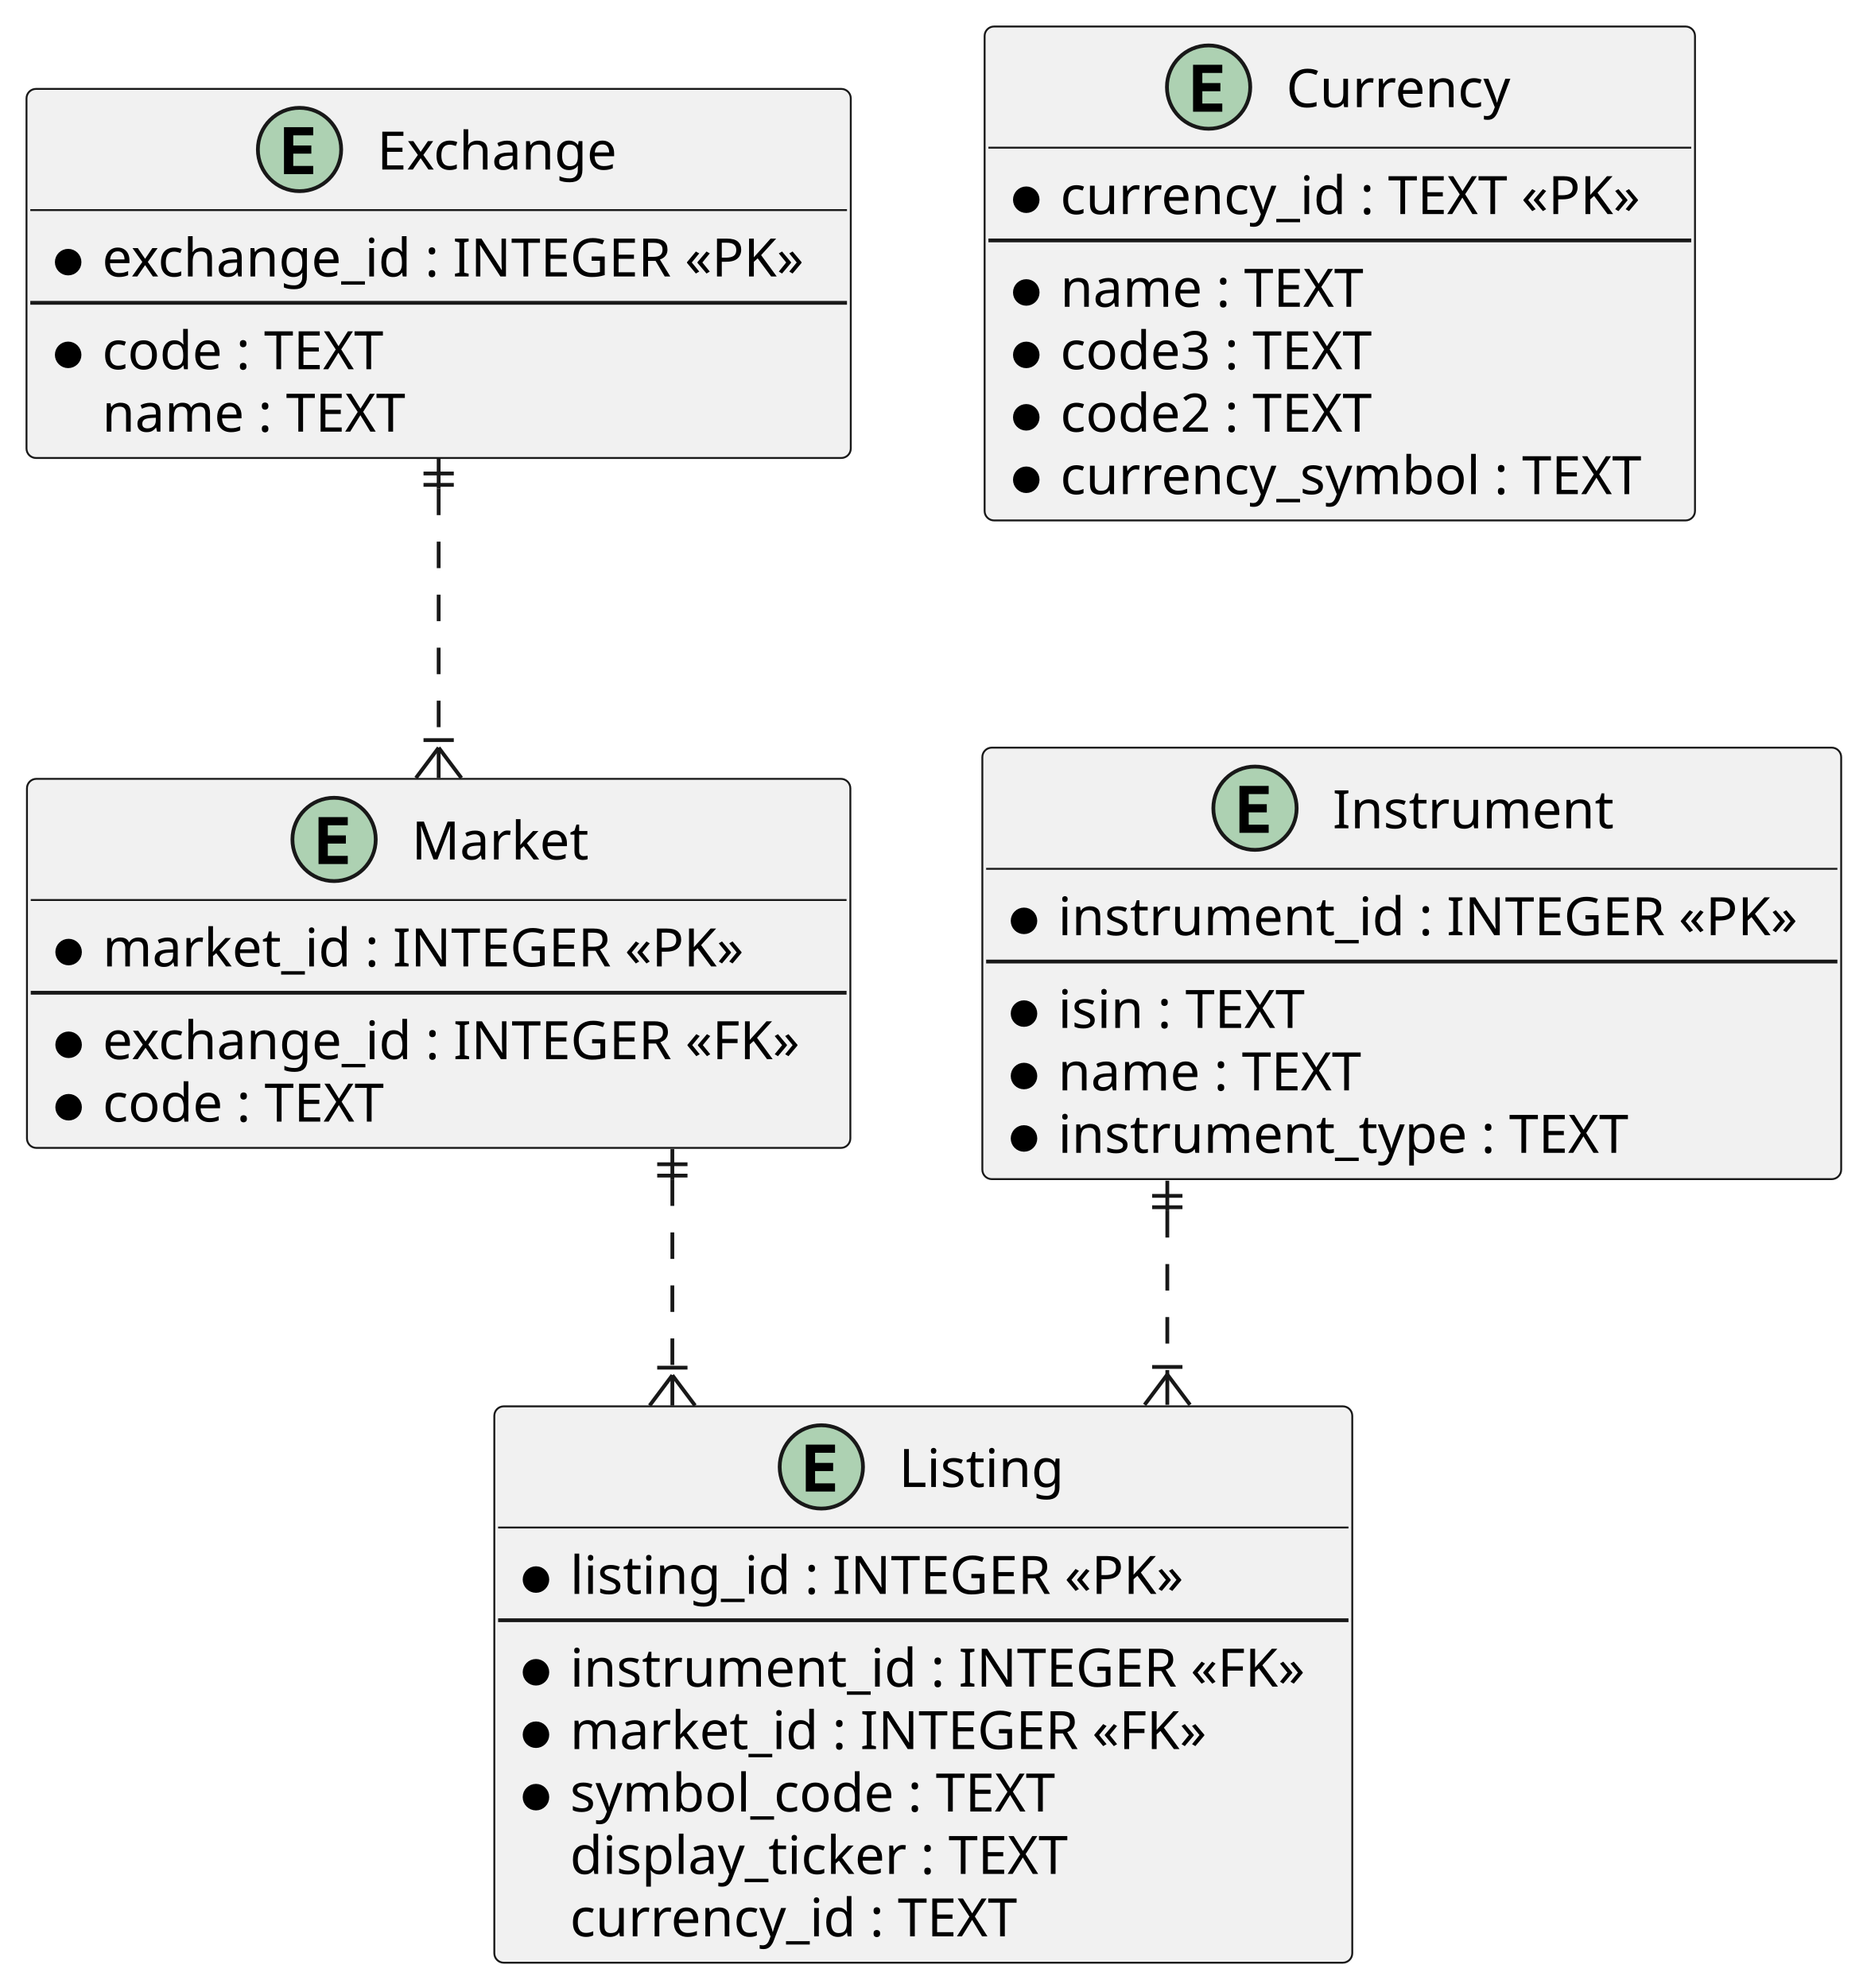
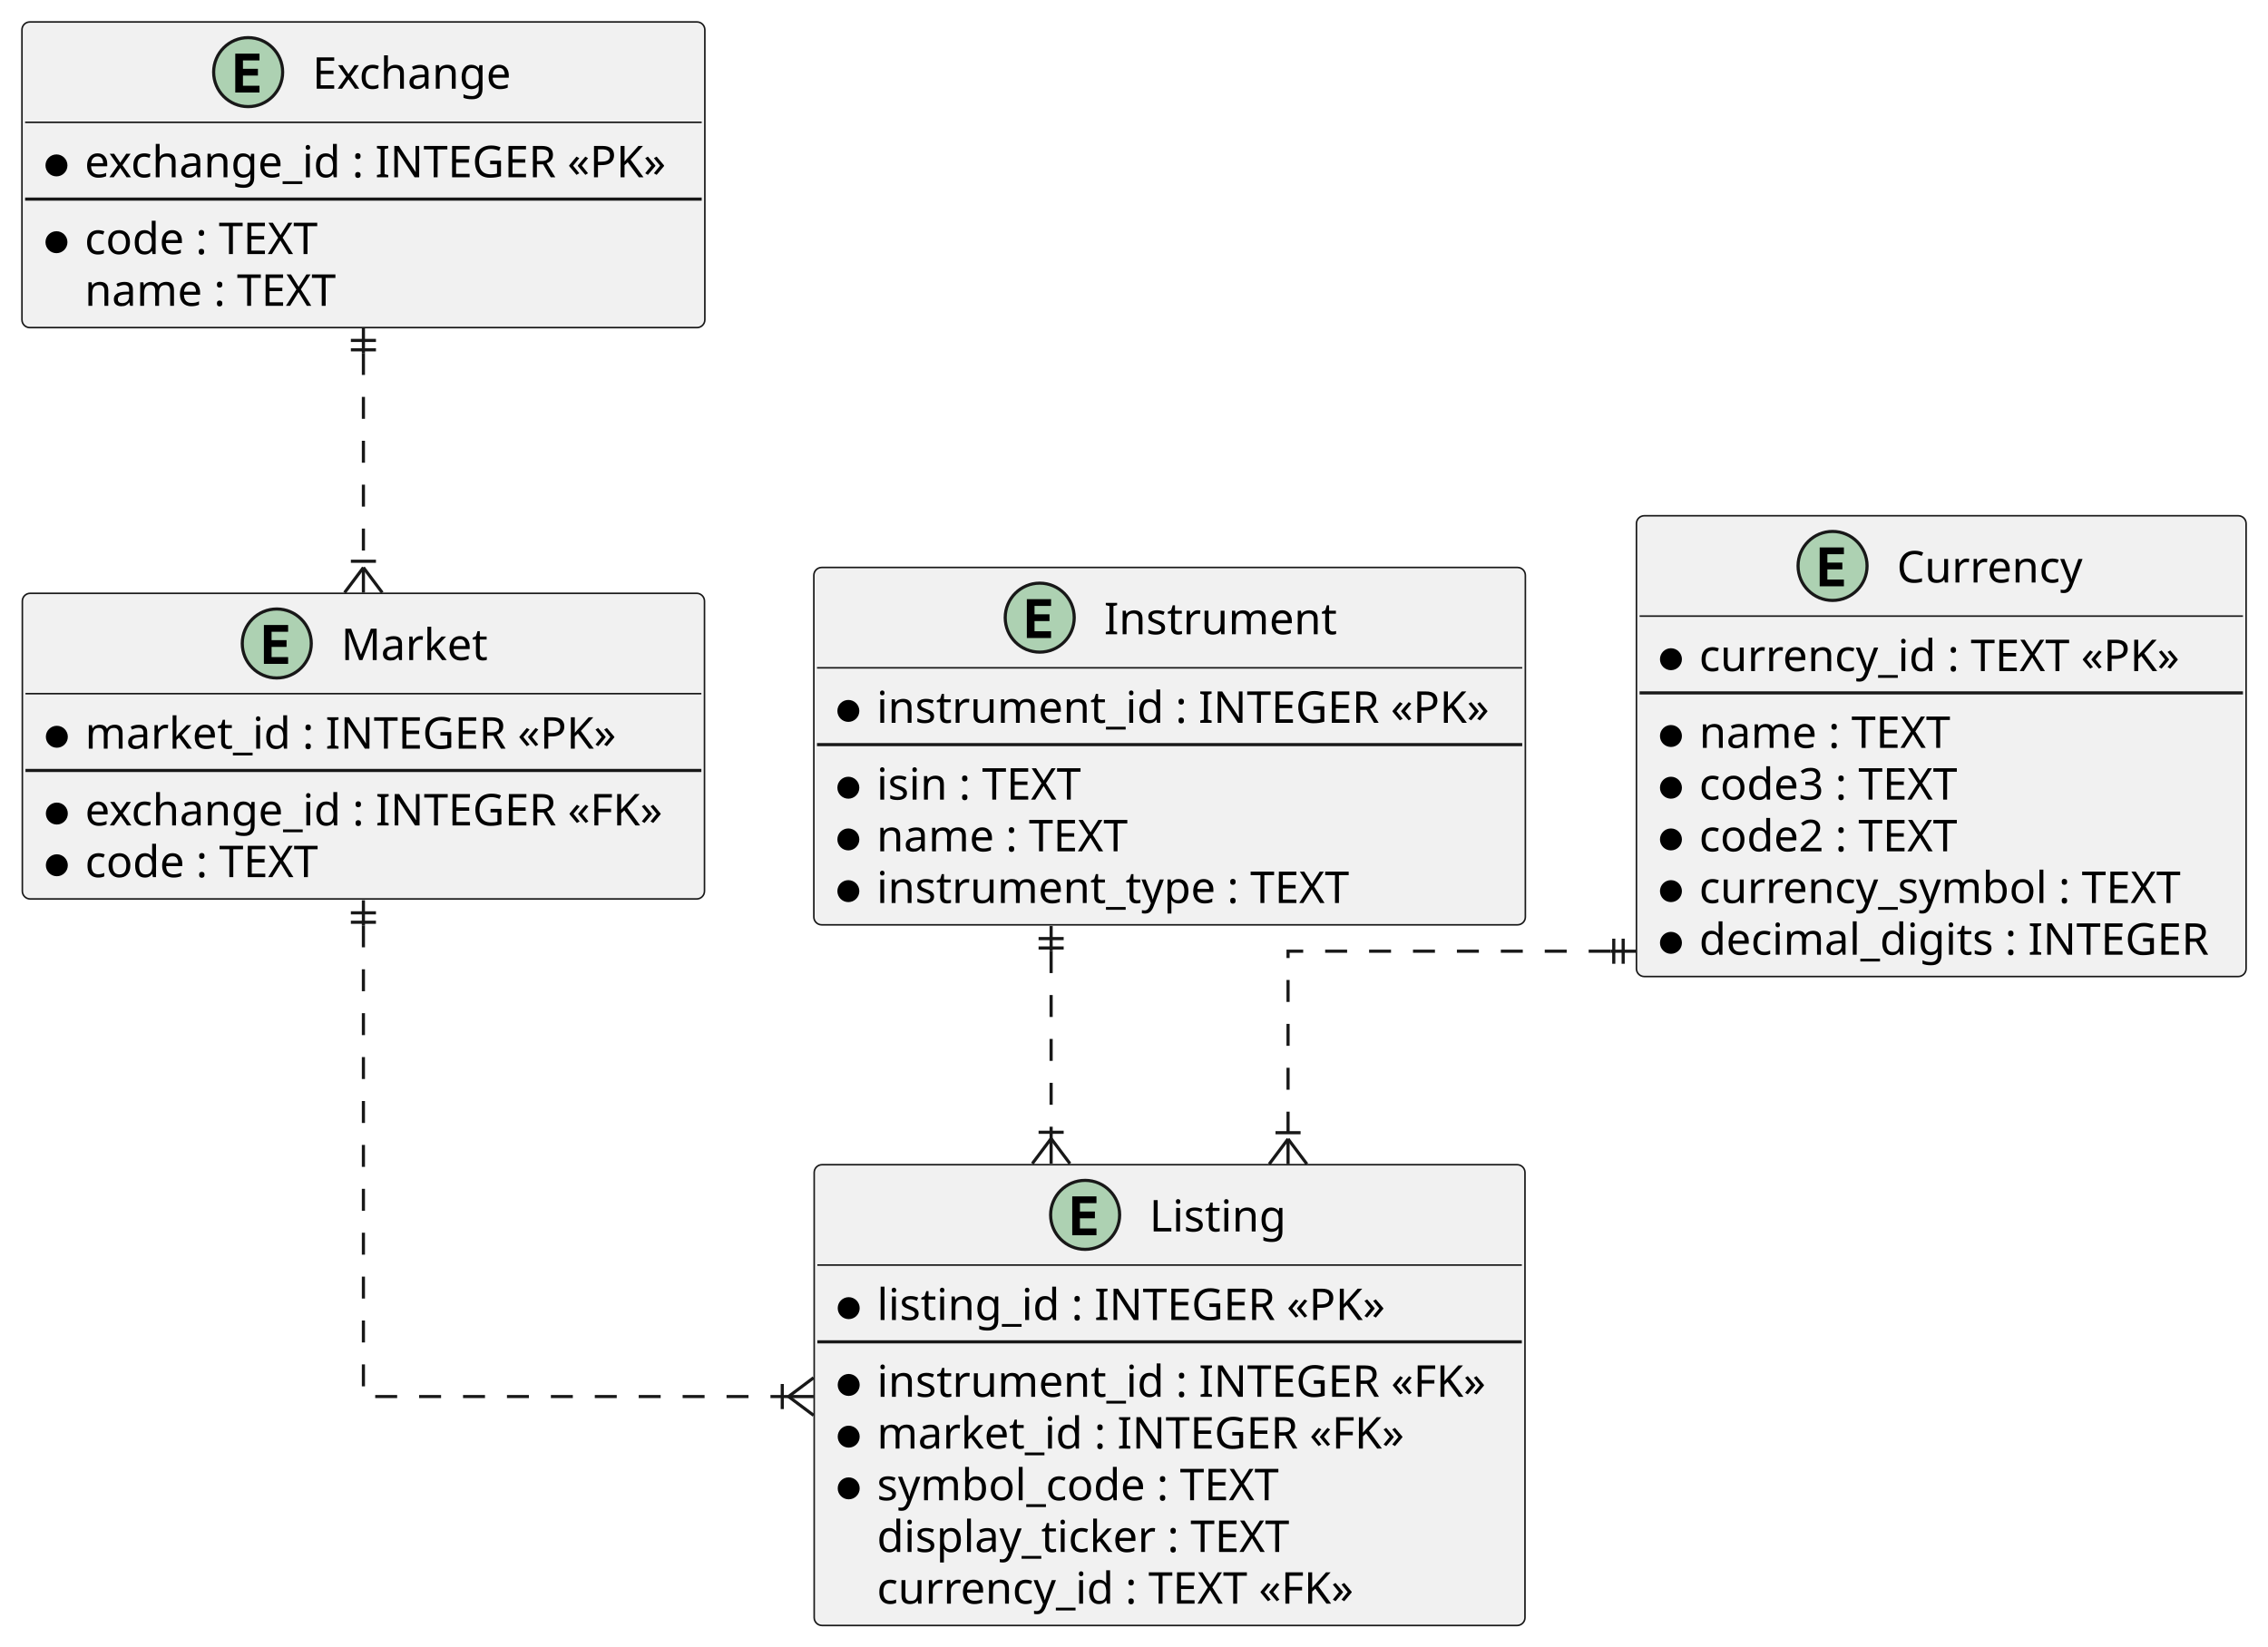
- <svg xmlns="http://www.w3.org/2000/svg" contentStyleType="text/css" data-diagram-type="CLASS" height="525px" preserveAspectRatio="none" style="width:493px;height:525px;background:#FFFFFF;" version="1.1" viewBox="0 0 493 525" width="493px" zoomAndPan="magnify">
+ <svg xmlns="http://www.w3.org/2000/svg" contentStyleType="text/css" data-diagram-type="CLASS" height="525px" preserveAspectRatio="none" style="width:723px;height:525px;background:#FFFFFF;" version="1.1" viewBox="0 0 723 525" width="723px" zoomAndPan="magnify">
  <defs />
  <g>
    <g class="entity" data-qualified-name="exchange" data-source-line="3" id="ent0002">
-       <rect fill="#F1F1F1" height="97.465" rx="2.5" ry="2.5" style="stroke:#181818;stroke-width:0.5;" width="217.693" x="7" y="23.48" />
-       <ellipse cx="79.106" cy="39.48" fill="#ADD1B2" rx="11" ry="11" style="stroke:#181818;stroke-width:1;" />
-       <path d="M82.72,45.98 L75,45.98 L75,33.587 L82.72,33.587 L82.72,35.745 L77.449,35.745 L77.449,38.418 L82.222,38.418 L82.222,40.576 L77.449,40.576 L77.449,43.822 L82.72,43.822 Z " fill="#000000" />
-       <text fill="#000000" font-family="sans-serif" font-size="14" lengthAdjust="spacing" textLength="64.982" x="99.606" y="44.771">Exchange</text>
-       <line style="stroke:#181818;stroke-width:0.5;" x1="8" x2="223.693" y1="55.48" y2="55.48" />
+       <rect fill="#F1F1F1" height="97.465" rx="2.5" ry="2.5" style="stroke:#181818;stroke-width:0.5;" width="217.693" x="7" y="7" />
+       <ellipse cx="79.106" cy="23" fill="#ADD1B2" rx="11" ry="11" style="stroke:#181818;stroke-width:1;" />
+       <path d="M82.72,29.5 L75,29.5 L75,17.107 L82.72,17.107 L82.72,19.265 L77.449,19.265 L77.449,21.938 L82.222,21.938 L82.222,24.096 L77.449,24.096 L77.449,27.342 L82.72,27.342 Z " fill="#000000" />
+       <text fill="#000000" font-family="sans-serif" font-size="14" lengthAdjust="spacing" textLength="64.982" x="99.606" y="28.291">Exchange</text>
+       <line style="stroke:#181818;stroke-width:0.5;" x1="8" x2="223.693" y1="39" y2="39" />
      <g data-visibility-modifier="IE_MANDATORY">
-         <ellipse cx="18" cy="69.224" fill="#000000" rx="3" ry="3" style="stroke:#000000;stroke-width:1;" />
+         <ellipse cx="18" cy="52.744" fill="#000000" rx="3" ry="3" style="stroke:#000000;stroke-width:1;" />
      </g>
-       <text fill="#000000" font-family="sans-serif" font-size="14" lengthAdjust="spacing" textLength="191.693" x="27" y="73.015">exchange_id : INTEGER «PK»</text>
-       <line style="stroke:#181818;stroke-width:1;" x1="8" x2="223.693" y1="79.968" y2="79.968" />
+       <text fill="#000000" font-family="sans-serif" font-size="14" lengthAdjust="spacing" textLength="191.693" x="27" y="56.535">exchange_id : INTEGER «PK»</text>
+       <line style="stroke:#181818;stroke-width:1;" x1="8" x2="223.693" y1="63.488" y2="63.488" />
      <g data-visibility-modifier="IE_MANDATORY">
-         <ellipse cx="18" cy="93.712" fill="#000000" rx="3" ry="3" style="stroke:#000000;stroke-width:1;" />
+         <ellipse cx="18" cy="77.232" fill="#000000" rx="3" ry="3" style="stroke:#000000;stroke-width:1;" />
      </g>
-       <text fill="#000000" font-family="sans-serif" font-size="14" lengthAdjust="spacing" textLength="79.728" x="27" y="97.503">code : TEXT</text>
-       <text fill="#000000" font-family="sans-serif" font-size="14" lengthAdjust="spacing" textLength="84.636" x="27" y="113.992">name : TEXT</text>
+       <text fill="#000000" font-family="sans-serif" font-size="14" lengthAdjust="spacing" textLength="79.728" x="27" y="81.023">code : TEXT</text>
+       <text fill="#000000" font-family="sans-serif" font-size="14" lengthAdjust="spacing" textLength="84.636" x="27" y="97.512">name : TEXT</text>
    </g>
    <g class="entity" data-qualified-name="market" data-source-line="10" id="ent0003">
-       <rect fill="#F1F1F1" height="97.465" rx="2.5" ry="2.5" style="stroke:#181818;stroke-width:0.5;" width="217.461" x="7.12" y="205.68" />
-       <ellipse cx="88.232" cy="221.68" fill="#ADD1B2" rx="11" ry="11" style="stroke:#181818;stroke-width:1;" />
-       <path d="M91.846,228.18 L84.126,228.18 L84.126,215.787 L91.846,215.787 L91.846,217.945 L86.575,217.945 L86.575,220.618 L91.348,220.618 L91.348,222.776 L86.575,222.776 L86.575,226.022 L91.846,226.022 Z " fill="#000000" />
-       <text fill="#000000" font-family="sans-serif" font-size="14" lengthAdjust="spacing" textLength="46.737" x="108.732" y="226.971">Market</text>
-       <line style="stroke:#181818;stroke-width:0.5;" x1="8.12" x2="223.581" y1="237.68" y2="237.68" />
+       <rect fill="#F1F1F1" height="97.465" rx="2.5" ry="2.5" style="stroke:#181818;stroke-width:0.5;" width="217.461" x="7.12" y="189.19" />
+       <ellipse cx="88.232" cy="205.19" fill="#ADD1B2" rx="11" ry="11" style="stroke:#181818;stroke-width:1;" />
+       <path d="M91.846,211.69 L84.126,211.69 L84.126,199.297 L91.846,199.297 L91.846,201.455 L86.575,201.455 L86.575,204.128 L91.348,204.128 L91.348,206.286 L86.575,206.286 L86.575,209.532 L91.846,209.532 Z " fill="#000000" />
+       <text fill="#000000" font-family="sans-serif" font-size="14" lengthAdjust="spacing" textLength="46.737" x="108.732" y="210.481">Market</text>
+       <line style="stroke:#181818;stroke-width:0.5;" x1="8.12" x2="223.581" y1="221.19" y2="221.19" />
      <g data-visibility-modifier="IE_MANDATORY">
-         <ellipse cx="18.12" cy="251.424" fill="#000000" rx="3" ry="3" style="stroke:#000000;stroke-width:1;" />
+         <ellipse cx="18.12" cy="234.934" fill="#000000" rx="3" ry="3" style="stroke:#000000;stroke-width:1;" />
      </g>
-       <text fill="#000000" font-family="sans-serif" font-size="14" lengthAdjust="spacing" textLength="174.248" x="27.12" y="255.215">market_id : INTEGER «PK»</text>
-       <line style="stroke:#181818;stroke-width:1;" x1="8.12" x2="223.581" y1="262.168" y2="262.168" />
+       <text fill="#000000" font-family="sans-serif" font-size="14" lengthAdjust="spacing" textLength="174.248" x="27.12" y="238.725">market_id : INTEGER «PK»</text>
+       <line style="stroke:#181818;stroke-width:1;" x1="8.12" x2="223.581" y1="245.678" y2="245.678" />
      <g data-visibility-modifier="IE_MANDATORY">
-         <ellipse cx="18.12" cy="275.912" fill="#000000" rx="3" ry="3" style="stroke:#000000;stroke-width:1;" />
+         <ellipse cx="18.12" cy="259.422" fill="#000000" rx="3" ry="3" style="stroke:#000000;stroke-width:1;" />
      </g>
-       <text fill="#000000" font-family="sans-serif" font-size="14" lengthAdjust="spacing" textLength="191.461" x="27.12" y="279.703">exchange_id : INTEGER «FK»</text>
+       <text fill="#000000" font-family="sans-serif" font-size="14" lengthAdjust="spacing" textLength="191.461" x="27.12" y="263.213">exchange_id : INTEGER «FK»</text>
      <g data-visibility-modifier="IE_MANDATORY">
-         <ellipse cx="18.12" cy="292.401" fill="#000000" rx="3" ry="3" style="stroke:#000000;stroke-width:1;" />
+         <ellipse cx="18.12" cy="275.911" fill="#000000" rx="3" ry="3" style="stroke:#000000;stroke-width:1;" />
      </g>
-       <text fill="#000000" font-family="sans-serif" font-size="14" lengthAdjust="spacing" textLength="79.728" x="27.12" y="296.192">code : TEXT</text>
+       <text fill="#000000" font-family="sans-serif" font-size="14" lengthAdjust="spacing" textLength="79.728" x="27.12" y="279.702">code : TEXT</text>
    </g>
    <g class="entity" data-qualified-name="instrument" data-source-line="17" id="ent0004">
-       <rect fill="#F1F1F1" height="113.953" rx="2.5" ry="2.5" style="stroke:#181818;stroke-width:0.5;" width="226.819" x="259.44" y="197.44" />
-       <ellipse cx="331.446" cy="213.44" fill="#ADD1B2" rx="11" ry="11" style="stroke:#181818;stroke-width:1;" />
-       <path d="M335.061,219.94 L327.341,219.94 L327.341,207.547 L335.061,207.547 L335.061,209.705 L329.79,209.705 L329.79,212.378 L334.563,212.378 L334.563,214.536 L329.79,214.536 L329.79,217.782 L335.061,217.782 Z " fill="#000000" />
-       <text fill="#000000" font-family="sans-serif" font-size="14" lengthAdjust="spacing" textLength="74.307" x="351.946" y="218.731">Instrument</text>
-       <line style="stroke:#181818;stroke-width:0.5;" x1="260.44" x2="485.259" y1="229.44" y2="229.44" />
+       <rect fill="#F1F1F1" height="113.953" rx="2.5" ry="2.5" style="stroke:#181818;stroke-width:0.5;" width="226.819" x="259.44" y="180.95" />
+       <ellipse cx="331.446" cy="196.95" fill="#ADD1B2" rx="11" ry="11" style="stroke:#181818;stroke-width:1;" />
+       <path d="M335.061,203.45 L327.341,203.45 L327.341,191.057 L335.061,191.057 L335.061,193.215 L329.79,193.215 L329.79,195.888 L334.563,195.888 L334.563,198.046 L329.79,198.046 L329.79,201.292 L335.061,201.292 Z " fill="#000000" />
+       <text fill="#000000" font-family="sans-serif" font-size="14" lengthAdjust="spacing" textLength="74.307" x="351.946" y="202.241">Instrument</text>
+       <line style="stroke:#181818;stroke-width:0.5;" x1="260.44" x2="485.259" y1="212.95" y2="212.95" />
      <g data-visibility-modifier="IE_MANDATORY">
-         <ellipse cx="270.44" cy="243.184" fill="#000000" rx="3" ry="3" style="stroke:#000000;stroke-width:1;" />
+         <ellipse cx="270.44" cy="226.694" fill="#000000" rx="3" ry="3" style="stroke:#000000;stroke-width:1;" />
      </g>
-       <text fill="#000000" font-family="sans-serif" font-size="14" lengthAdjust="spacing" textLength="200.819" x="279.44" y="246.975">instrument_id : INTEGER «PK»</text>
-       <line style="stroke:#181818;stroke-width:1;" x1="260.44" x2="485.259" y1="253.928" y2="253.928" />
+       <text fill="#000000" font-family="sans-serif" font-size="14" lengthAdjust="spacing" textLength="200.819" x="279.44" y="230.485">instrument_id : INTEGER «PK»</text>
+       <line style="stroke:#181818;stroke-width:1;" x1="260.44" x2="485.259" y1="237.438" y2="237.438" />
      <g data-visibility-modifier="IE_MANDATORY">
-         <ellipse cx="270.44" cy="267.672" fill="#000000" rx="3" ry="3" style="stroke:#000000;stroke-width:1;" />
+         <ellipse cx="270.44" cy="251.182" fill="#000000" rx="3" ry="3" style="stroke:#000000;stroke-width:1;" />
      </g>
-       <text fill="#000000" font-family="sans-serif" font-size="14" lengthAdjust="spacing" textLength="71.265" x="279.44" y="271.463">isin : TEXT</text>
+       <text fill="#000000" font-family="sans-serif" font-size="14" lengthAdjust="spacing" textLength="71.265" x="279.44" y="254.973">isin : TEXT</text>
      <g data-visibility-modifier="IE_MANDATORY">
-         <ellipse cx="270.44" cy="284.161" fill="#000000" rx="3" ry="3" style="stroke:#000000;stroke-width:1;" />
+         <ellipse cx="270.44" cy="267.671" fill="#000000" rx="3" ry="3" style="stroke:#000000;stroke-width:1;" />
      </g>
-       <text fill="#000000" font-family="sans-serif" font-size="14" lengthAdjust="spacing" textLength="84.636" x="279.44" y="287.952">name : TEXT</text>
+       <text fill="#000000" font-family="sans-serif" font-size="14" lengthAdjust="spacing" textLength="84.636" x="279.44" y="271.462">name : TEXT</text>
      <g data-visibility-modifier="IE_MANDATORY">
-         <ellipse cx="270.44" cy="300.649" fill="#000000" rx="3" ry="3" style="stroke:#000000;stroke-width:1;" />
+         <ellipse cx="270.44" cy="284.159" fill="#000000" rx="3" ry="3" style="stroke:#000000;stroke-width:1;" />
      </g>
-       <text fill="#000000" font-family="sans-serif" font-size="14" lengthAdjust="spacing" textLength="157.828" x="279.44" y="304.44">instrument_type : TEXT</text>
+       <text fill="#000000" font-family="sans-serif" font-size="14" lengthAdjust="spacing" textLength="157.828" x="279.44" y="287.95">instrument_type : TEXT</text>
    </g>
    <g class="entity" data-qualified-name="listing" data-source-line="25" id="ent0005">
-       <rect fill="#F1F1F1" height="146.93" rx="2.5" ry="2.5" style="stroke:#181818;stroke-width:0.5;" width="226.587" x="130.55" y="371.39" />
-       <ellipse cx="216.919" cy="387.39" fill="#ADD1B2" rx="11" ry="11" style="stroke:#181818;stroke-width:1;" />
-       <path d="M220.533,393.89 L212.813,393.89 L212.813,381.497 L220.533,381.497 L220.533,383.655 L215.262,383.655 L215.262,386.328 L220.035,386.328 L220.035,388.486 L215.262,388.486 L215.262,391.732 L220.533,391.732 Z " fill="#000000" />
-       <text fill="#000000" font-family="sans-serif" font-size="14" lengthAdjust="spacing" textLength="45.35" x="237.419" y="392.681">Listing</text>
-       <line style="stroke:#181818;stroke-width:0.5;" x1="131.55" x2="356.137" y1="403.39" y2="403.39" />
+       <rect fill="#F1F1F1" height="146.93" rx="2.5" ry="2.5" style="stroke:#181818;stroke-width:0.5;" width="226.587" x="259.55" y="371.39" />
+       <ellipse cx="345.919" cy="387.39" fill="#ADD1B2" rx="11" ry="11" style="stroke:#181818;stroke-width:1;" />
+       <path d="M349.533,393.89 L341.813,393.89 L341.813,381.497 L349.533,381.497 L349.533,383.655 L344.262,383.655 L344.262,386.328 L349.035,386.328 L349.035,388.486 L344.262,388.486 L344.262,391.732 L349.533,391.732 Z " fill="#000000" />
+       <text fill="#000000" font-family="sans-serif" font-size="14" lengthAdjust="spacing" textLength="45.35" x="366.419" y="392.681">Listing</text>
+       <line style="stroke:#181818;stroke-width:0.5;" x1="260.55" x2="485.137" y1="403.39" y2="403.39" />
      <g data-visibility-modifier="IE_MANDATORY">
-         <ellipse cx="141.55" cy="417.134" fill="#000000" rx="3" ry="3" style="stroke:#000000;stroke-width:1;" />
+         <ellipse cx="270.55" cy="417.134" fill="#000000" rx="3" ry="3" style="stroke:#000000;stroke-width:1;" />
      </g>
-       <text fill="#000000" font-family="sans-serif" font-size="14" lengthAdjust="spacing" textLength="168.431" x="150.55" y="420.925">listing_id : INTEGER «PK»</text>
-       <line style="stroke:#181818;stroke-width:1;" x1="131.55" x2="356.137" y1="427.878" y2="427.878" />
+       <text fill="#000000" font-family="sans-serif" font-size="14" lengthAdjust="spacing" textLength="168.431" x="279.55" y="420.925">listing_id : INTEGER «PK»</text>
+       <line style="stroke:#181818;stroke-width:1;" x1="260.55" x2="485.137" y1="427.878" y2="427.878" />
      <g data-visibility-modifier="IE_MANDATORY">
-         <ellipse cx="141.55" cy="441.622" fill="#000000" rx="3" ry="3" style="stroke:#000000;stroke-width:1;" />
+         <ellipse cx="270.55" cy="441.622" fill="#000000" rx="3" ry="3" style="stroke:#000000;stroke-width:1;" />
      </g>
-       <text fill="#000000" font-family="sans-serif" font-size="14" lengthAdjust="spacing" textLength="200.587" x="150.55" y="445.413">instrument_id : INTEGER «FK»</text>
+       <text fill="#000000" font-family="sans-serif" font-size="14" lengthAdjust="spacing" textLength="200.587" x="279.55" y="445.413">instrument_id : INTEGER «FK»</text>
      <g data-visibility-modifier="IE_MANDATORY">
-         <ellipse cx="141.55" cy="458.111" fill="#000000" rx="3" ry="3" style="stroke:#000000;stroke-width:1;" />
+         <ellipse cx="270.55" cy="458.111" fill="#000000" rx="3" ry="3" style="stroke:#000000;stroke-width:1;" />
      </g>
-       <text fill="#000000" font-family="sans-serif" font-size="14" lengthAdjust="spacing" textLength="174.016" x="150.55" y="461.902">market_id : INTEGER «FK»</text>
+       <text fill="#000000" font-family="sans-serif" font-size="14" lengthAdjust="spacing" textLength="174.016" x="279.55" y="461.902">market_id : INTEGER «FK»</text>
      <g data-visibility-modifier="IE_MANDATORY">
-         <ellipse cx="141.55" cy="474.599" fill="#000000" rx="3" ry="3" style="stroke:#000000;stroke-width:1;" />
+         <ellipse cx="270.55" cy="474.599" fill="#000000" rx="3" ry="3" style="stroke:#000000;stroke-width:1;" />
      </g>
-       <text fill="#000000" font-family="sans-serif" font-size="14" lengthAdjust="spacing" textLength="135.707" x="150.55" y="478.39">symbol_code : TEXT</text>
-       <text fill="#000000" font-family="sans-serif" font-size="14" lengthAdjust="spacing" textLength="140.41" x="150.55" y="494.878">display_ticker : TEXT</text>
-       <text fill="#000000" font-family="sans-serif" font-size="14" lengthAdjust="spacing" textLength="125.494" x="150.55" y="511.367">currency_id : TEXT</text>
+       <text fill="#000000" font-family="sans-serif" font-size="14" lengthAdjust="spacing" textLength="135.707" x="279.55" y="478.39">symbol_code : TEXT</text>
+       <text fill="#000000" font-family="sans-serif" font-size="14" lengthAdjust="spacing" textLength="140.41" x="279.55" y="494.878">display_ticker : TEXT</text>
+       <text fill="#000000" font-family="sans-serif" font-size="14" lengthAdjust="spacing" textLength="161.239" x="279.55" y="511.367">currency_id : TEXT «FK»</text>
    </g>
    <g class="entity" data-qualified-name="currency" data-source-line="35" id="ent0006">
-       <rect fill="#F1F1F1" height="130.441" rx="2.5" ry="2.5" style="stroke:#181818;stroke-width:0.5;" width="187.615" x="260.04" y="7" />
-       <ellipse cx="319.195" cy="23" fill="#ADD1B2" rx="11" ry="11" style="stroke:#181818;stroke-width:1;" />
-       <path d="M322.809,29.5 L315.089,29.5 L315.089,17.107 L322.809,17.107 L322.809,19.265 L317.538,19.265 L317.538,21.938 L322.311,21.938 L322.311,24.096 L317.538,24.096 L317.538,27.342 L322.809,27.342 Z " fill="#000000" />
-       <text fill="#000000" font-family="sans-serif" font-size="14" lengthAdjust="spacing" textLength="60.806" x="339.695" y="28.291">Currency</text>
-       <line style="stroke:#181818;stroke-width:0.5;" x1="261.04" x2="446.655" y1="39" y2="39" />
+       <rect fill="#F1F1F1" height="146.93" rx="2.5" ry="2.5" style="stroke:#181818;stroke-width:0.5;" width="194.349" x="521.67" y="164.46" />
+       <ellipse cx="584.192" cy="180.46" fill="#ADD1B2" rx="11" ry="11" style="stroke:#181818;stroke-width:1;" />
+       <path d="M587.806,186.96 L580.086,186.96 L580.086,174.567 L587.806,174.567 L587.806,176.725 L582.535,176.725 L582.535,179.398 L587.308,179.398 L587.308,181.556 L582.535,181.556 L582.535,184.802 L587.806,184.802 Z " fill="#000000" />
+       <text fill="#000000" font-family="sans-serif" font-size="14" lengthAdjust="spacing" textLength="60.806" x="604.692" y="185.751">Currency</text>
+       <line style="stroke:#181818;stroke-width:0.5;" x1="522.67" x2="715.019" y1="196.46" y2="196.46" />
      <g data-visibility-modifier="IE_MANDATORY">
-         <ellipse cx="271.04" cy="52.744" fill="#000000" rx="3" ry="3" style="stroke:#000000;stroke-width:1;" />
+         <ellipse cx="532.67" cy="210.204" fill="#000000" rx="3" ry="3" style="stroke:#000000;stroke-width:1;" />
      </g>
-       <text fill="#000000" font-family="sans-serif" font-size="14" lengthAdjust="spacing" textLength="161.472" x="280.04" y="56.535">currency_id : TEXT «PK»</text>
-       <line style="stroke:#181818;stroke-width:1;" x1="261.04" x2="446.655" y1="63.488" y2="63.488" />
+       <text fill="#000000" font-family="sans-serif" font-size="14" lengthAdjust="spacing" textLength="161.472" x="541.67" y="213.995">currency_id : TEXT «PK»</text>
+       <line style="stroke:#181818;stroke-width:1;" x1="522.67" x2="715.019" y1="220.948" y2="220.948" />
      <g data-visibility-modifier="IE_MANDATORY">
-         <ellipse cx="271.04" cy="77.232" fill="#000000" rx="3" ry="3" style="stroke:#000000;stroke-width:1;" />
+         <ellipse cx="532.67" cy="234.692" fill="#000000" rx="3" ry="3" style="stroke:#000000;stroke-width:1;" />
      </g>
-       <text fill="#000000" font-family="sans-serif" font-size="14" lengthAdjust="spacing" textLength="84.636" x="280.04" y="81.023">name : TEXT</text>
+       <text fill="#000000" font-family="sans-serif" font-size="14" lengthAdjust="spacing" textLength="84.636" x="541.67" y="238.483">name : TEXT</text>
      <g data-visibility-modifier="IE_MANDATORY">
-         <ellipse cx="271.04" cy="93.721" fill="#000000" rx="3" ry="3" style="stroke:#000000;stroke-width:1;" />
+         <ellipse cx="532.67" cy="251.181" fill="#000000" rx="3" ry="3" style="stroke:#000000;stroke-width:1;" />
      </g>
-       <text fill="#000000" font-family="sans-serif" font-size="14" lengthAdjust="spacing" textLength="88.58" x="280.04" y="97.512">code3 : TEXT</text>
+       <text fill="#000000" font-family="sans-serif" font-size="14" lengthAdjust="spacing" textLength="88.58" x="541.67" y="254.972">code3 : TEXT</text>
      <g data-visibility-modifier="IE_MANDATORY">
-         <ellipse cx="271.04" cy="110.209" fill="#000000" rx="3" ry="3" style="stroke:#000000;stroke-width:1;" />
+         <ellipse cx="532.67" cy="267.669" fill="#000000" rx="3" ry="3" style="stroke:#000000;stroke-width:1;" />
      </g>
-       <text fill="#000000" font-family="sans-serif" font-size="14" lengthAdjust="spacing" textLength="88.58" x="280.04" y="114">code2 : TEXT</text>
+       <text fill="#000000" font-family="sans-serif" font-size="14" lengthAdjust="spacing" textLength="88.58" x="541.67" y="271.46">code2 : TEXT</text>
      <g data-visibility-modifier="IE_MANDATORY">
-         <ellipse cx="271.04" cy="126.697" fill="#000000" rx="3" ry="3" style="stroke:#000000;stroke-width:1;" />
+         <ellipse cx="532.67" cy="284.157" fill="#000000" rx="3" ry="3" style="stroke:#000000;stroke-width:1;" />
      </g>
-       <text fill="#000000" font-family="sans-serif" font-size="14" lengthAdjust="spacing" textLength="161.615" x="280.04" y="130.488">currency_symbol : TEXT</text>
+       <text fill="#000000" font-family="sans-serif" font-size="14" lengthAdjust="spacing" textLength="161.615" x="541.67" y="287.948">currency_symbol : TEXT</text>
+       <g data-visibility-modifier="IE_MANDATORY">
+         <ellipse cx="532.67" cy="300.646" fill="#000000" rx="3" ry="3" style="stroke:#000000;stroke-width:1;" />
+       </g>
+       <text fill="#000000" font-family="sans-serif" font-size="14" lengthAdjust="spacing" textLength="168.349" x="541.67" y="304.437">decimal_digits : INTEGER</text>
    </g>
-     <g class="link" data-entity-1="ent0002" data-entity-2="ent0003" data-link-type="crowfoot" data-source-line="44" id="lnk7">
-       <path codeLine="44" d="M115.85,129.04 C115.85,155.18 115.85,171.29 115.85,197.45" fill="none" id="exchange-market" style="stroke:#181818;stroke-width:1;stroke-dasharray:7,7;" />
-       <line style="stroke:#181818;stroke-width:1;" x1="111.85" x2="119.85" y1="125.04" y2="125.04" />
-       <line style="stroke:#181818;stroke-width:1;" x1="111.85" x2="119.85" y1="128.04" y2="128.04" />
-       <line style="stroke:#181818;stroke-width:1;" x1="115.85" x2="115.85" y1="129.04" y2="121.04" />
-       <line style="stroke:#181818;stroke-width:1;" x1="115.85" x2="121.85" y1="197.45" y2="205.45" />
-       <line style="stroke:#181818;stroke-width:1;" x1="115.85" x2="109.85" y1="197.45" y2="205.45" />
-       <line style="stroke:#181818;stroke-width:1;" x1="115.85" x2="115.85" y1="197.45" y2="205.45" />
-       <line style="stroke:#181818;stroke-width:1;" x1="119.85" x2="111.85" y1="195.45" y2="195.45" />
+     <g class="link" data-entity-1="ent0002" data-entity-2="ent0003" data-link-type="crowfoot" data-source-line="45" id="lnk7">
+       <path codeLine="45" d="M115.85,112.55 C115.85,138.69 115.85,154.8 115.85,180.97" fill="none" id="exchange-market" style="stroke:#181818;stroke-width:1;stroke-dasharray:7,7;" />
+       <line style="stroke:#181818;stroke-width:1;" x1="111.85" x2="119.85" y1="108.55" y2="108.55" />
+       <line style="stroke:#181818;stroke-width:1;" x1="111.85" x2="119.85" y1="111.55" y2="111.55" />
+       <line style="stroke:#181818;stroke-width:1;" x1="115.85" x2="115.85" y1="112.55" y2="104.55" />
+       <line style="stroke:#181818;stroke-width:1;" x1="115.85" x2="121.85" y1="180.97" y2="188.97" />
+       <line style="stroke:#181818;stroke-width:1;" x1="115.85" x2="109.85" y1="180.97" y2="188.97" />
+       <line style="stroke:#181818;stroke-width:1;" x1="115.85" x2="115.85" y1="180.97" y2="188.97" />
+       <line style="stroke:#181818;stroke-width:1;" x1="119.85" x2="111.85" y1="178.97" y2="178.97" />
    </g>
-     <g class="link" data-entity-1="ent0003" data-entity-2="ent0005" data-link-type="crowfoot" data-source-line="45" id="lnk8">
-       <path codeLine="45" d="M177.57,311.46 C177.57,332.07 177.57,340.48 177.57,363.18" fill="none" id="market-listing" style="stroke:#181818;stroke-width:1;stroke-dasharray:7,7;" />
-       <line style="stroke:#181818;stroke-width:1;" x1="173.57" x2="181.57" y1="307.46" y2="307.46" />
-       <line style="stroke:#181818;stroke-width:1;" x1="173.57" x2="181.57" y1="310.46" y2="310.46" />
-       <line style="stroke:#181818;stroke-width:1;" x1="177.57" x2="177.57" y1="311.46" y2="303.46" />
-       <line style="stroke:#181818;stroke-width:1;" x1="177.57" x2="183.57" y1="363.18" y2="371.18" />
-       <line style="stroke:#181818;stroke-width:1;" x1="177.57" x2="171.57" y1="363.18" y2="371.18" />
-       <line style="stroke:#181818;stroke-width:1;" x1="177.57" x2="177.57" y1="363.18" y2="371.18" />
-       <line style="stroke:#181818;stroke-width:1;" x1="181.57" x2="173.57" y1="361.18" y2="361.18" />
+     <g class="link" data-entity-1="ent0003" data-entity-2="ent0005" data-link-type="crowfoot" data-source-line="46" id="lnk8">
+       <path codeLine="46" d="M115.85,295.08 C115.85,356.4 115.85,445.32 115.85,445.32 C115.85,445.32 182.53,445.32 251.37,445.32" fill="none" id="market-listing" style="stroke:#181818;stroke-width:1;stroke-dasharray:7,7;" />
+       <line style="stroke:#181818;stroke-width:1;" x1="111.85" x2="119.85" y1="291.08" y2="291.08" />
+       <line style="stroke:#181818;stroke-width:1;" x1="111.85" x2="119.85" y1="294.08" y2="294.08" />
+       <line style="stroke:#181818;stroke-width:1;" x1="115.85" x2="115.85" y1="295.08" y2="287.08" />
+       <line style="stroke:#181818;stroke-width:1;" x1="251.37" x2="259.37" y1="445.32" y2="439.32" />
+       <line style="stroke:#181818;stroke-width:1;" x1="251.37" x2="259.37" y1="445.32" y2="451.32" />
+       <line style="stroke:#181818;stroke-width:1;" x1="251.37" x2="259.37" y1="445.32" y2="445.32" />
+       <line style="stroke:#181818;stroke-width:1;" x1="249.37" x2="249.37" y1="441.32" y2="449.32" />
    </g>
-     <g class="link" data-entity-1="ent0004" data-entity-2="ent0005" data-link-type="crowfoot" data-source-line="46" id="lnk9">
-       <path codeLine="46" d="M308.29,319.81 C308.29,338.43 308.29,343.35 308.29,362.99" fill="none" id="instrument-listing" style="stroke:#181818;stroke-width:1;stroke-dasharray:7,7;" />
-       <line style="stroke:#181818;stroke-width:1;" x1="304.29" x2="312.29" y1="315.81" y2="315.81" />
-       <line style="stroke:#181818;stroke-width:1;" x1="304.29" x2="312.29" y1="318.81" y2="318.81" />
-       <line style="stroke:#181818;stroke-width:1;" x1="308.29" x2="308.29" y1="319.81" y2="311.81" />
-       <line style="stroke:#181818;stroke-width:1;" x1="308.29" x2="314.29" y1="362.99" y2="370.99" />
-       <line style="stroke:#181818;stroke-width:1;" x1="308.29" x2="302.29" y1="362.99" y2="370.99" />
-       <line style="stroke:#181818;stroke-width:1;" x1="308.29" x2="308.29" y1="362.99" y2="370.99" />
-       <line style="stroke:#181818;stroke-width:1;" x1="312.29" x2="304.29" y1="360.99" y2="360.99" />
+     <g class="link" data-entity-1="ent0004" data-entity-2="ent0005" data-link-type="crowfoot" data-source-line="47" id="lnk9">
+       <path codeLine="47" d="M335.08,303.29 C335.08,326.74 335.08,338.15 335.08,363.05" fill="none" id="instrument-listing" style="stroke:#181818;stroke-width:1;stroke-dasharray:7,7;" />
+       <line style="stroke:#181818;stroke-width:1;" x1="331.08" x2="339.08" y1="299.29" y2="299.29" />
+       <line style="stroke:#181818;stroke-width:1;" x1="331.08" x2="339.08" y1="302.29" y2="302.29" />
+       <line style="stroke:#181818;stroke-width:1;" x1="335.08" x2="335.08" y1="303.29" y2="295.29" />
+       <line style="stroke:#181818;stroke-width:1;" x1="335.08" x2="341.08" y1="363.05" y2="371.05" />
+       <line style="stroke:#181818;stroke-width:1;" x1="335.08" x2="329.08" y1="363.05" y2="371.05" />
+       <line style="stroke:#181818;stroke-width:1;" x1="335.08" x2="335.08" y1="363.05" y2="371.05" />
+       <line style="stroke:#181818;stroke-width:1;" x1="339.08" x2="331.08" y1="361.05" y2="361.05" />
+     </g>
+     <g class="link" data-entity-1="ent0006" data-entity-2="ent0005" data-link-type="crowfoot" data-source-line="48" id="lnk10">
+       <path codeLine="48" d="M513.44,303.32 C459.24,303.32 410.61,303.32 410.61,303.32 C410.61,303.32 410.61,328.8 410.61,363.19" fill="none" id="currency-listing" style="stroke:#181818;stroke-width:1;stroke-dasharray:7,7;" />
+       <line style="stroke:#181818;stroke-width:1;" x1="517.44" x2="517.44" y1="299.32" y2="307.32" />
+       <line style="stroke:#181818;stroke-width:1;" x1="514.44" x2="514.44" y1="299.32" y2="307.32" />
+       <line style="stroke:#181818;stroke-width:1;" x1="513.44" x2="521.44" y1="303.32" y2="303.32" />
+       <line style="stroke:#181818;stroke-width:1;" x1="410.61" x2="416.61" y1="363.19" y2="371.19" />
+       <line style="stroke:#181818;stroke-width:1;" x1="410.61" x2="404.61" y1="363.19" y2="371.19" />
+       <line style="stroke:#181818;stroke-width:1;" x1="410.61" x2="410.61" y1="363.19" y2="371.19" />
+       <line style="stroke:#181818;stroke-width:1;" x1="414.61" x2="406.61" y1="361.19" y2="361.19" />
    </g>
  </g>
</svg>
